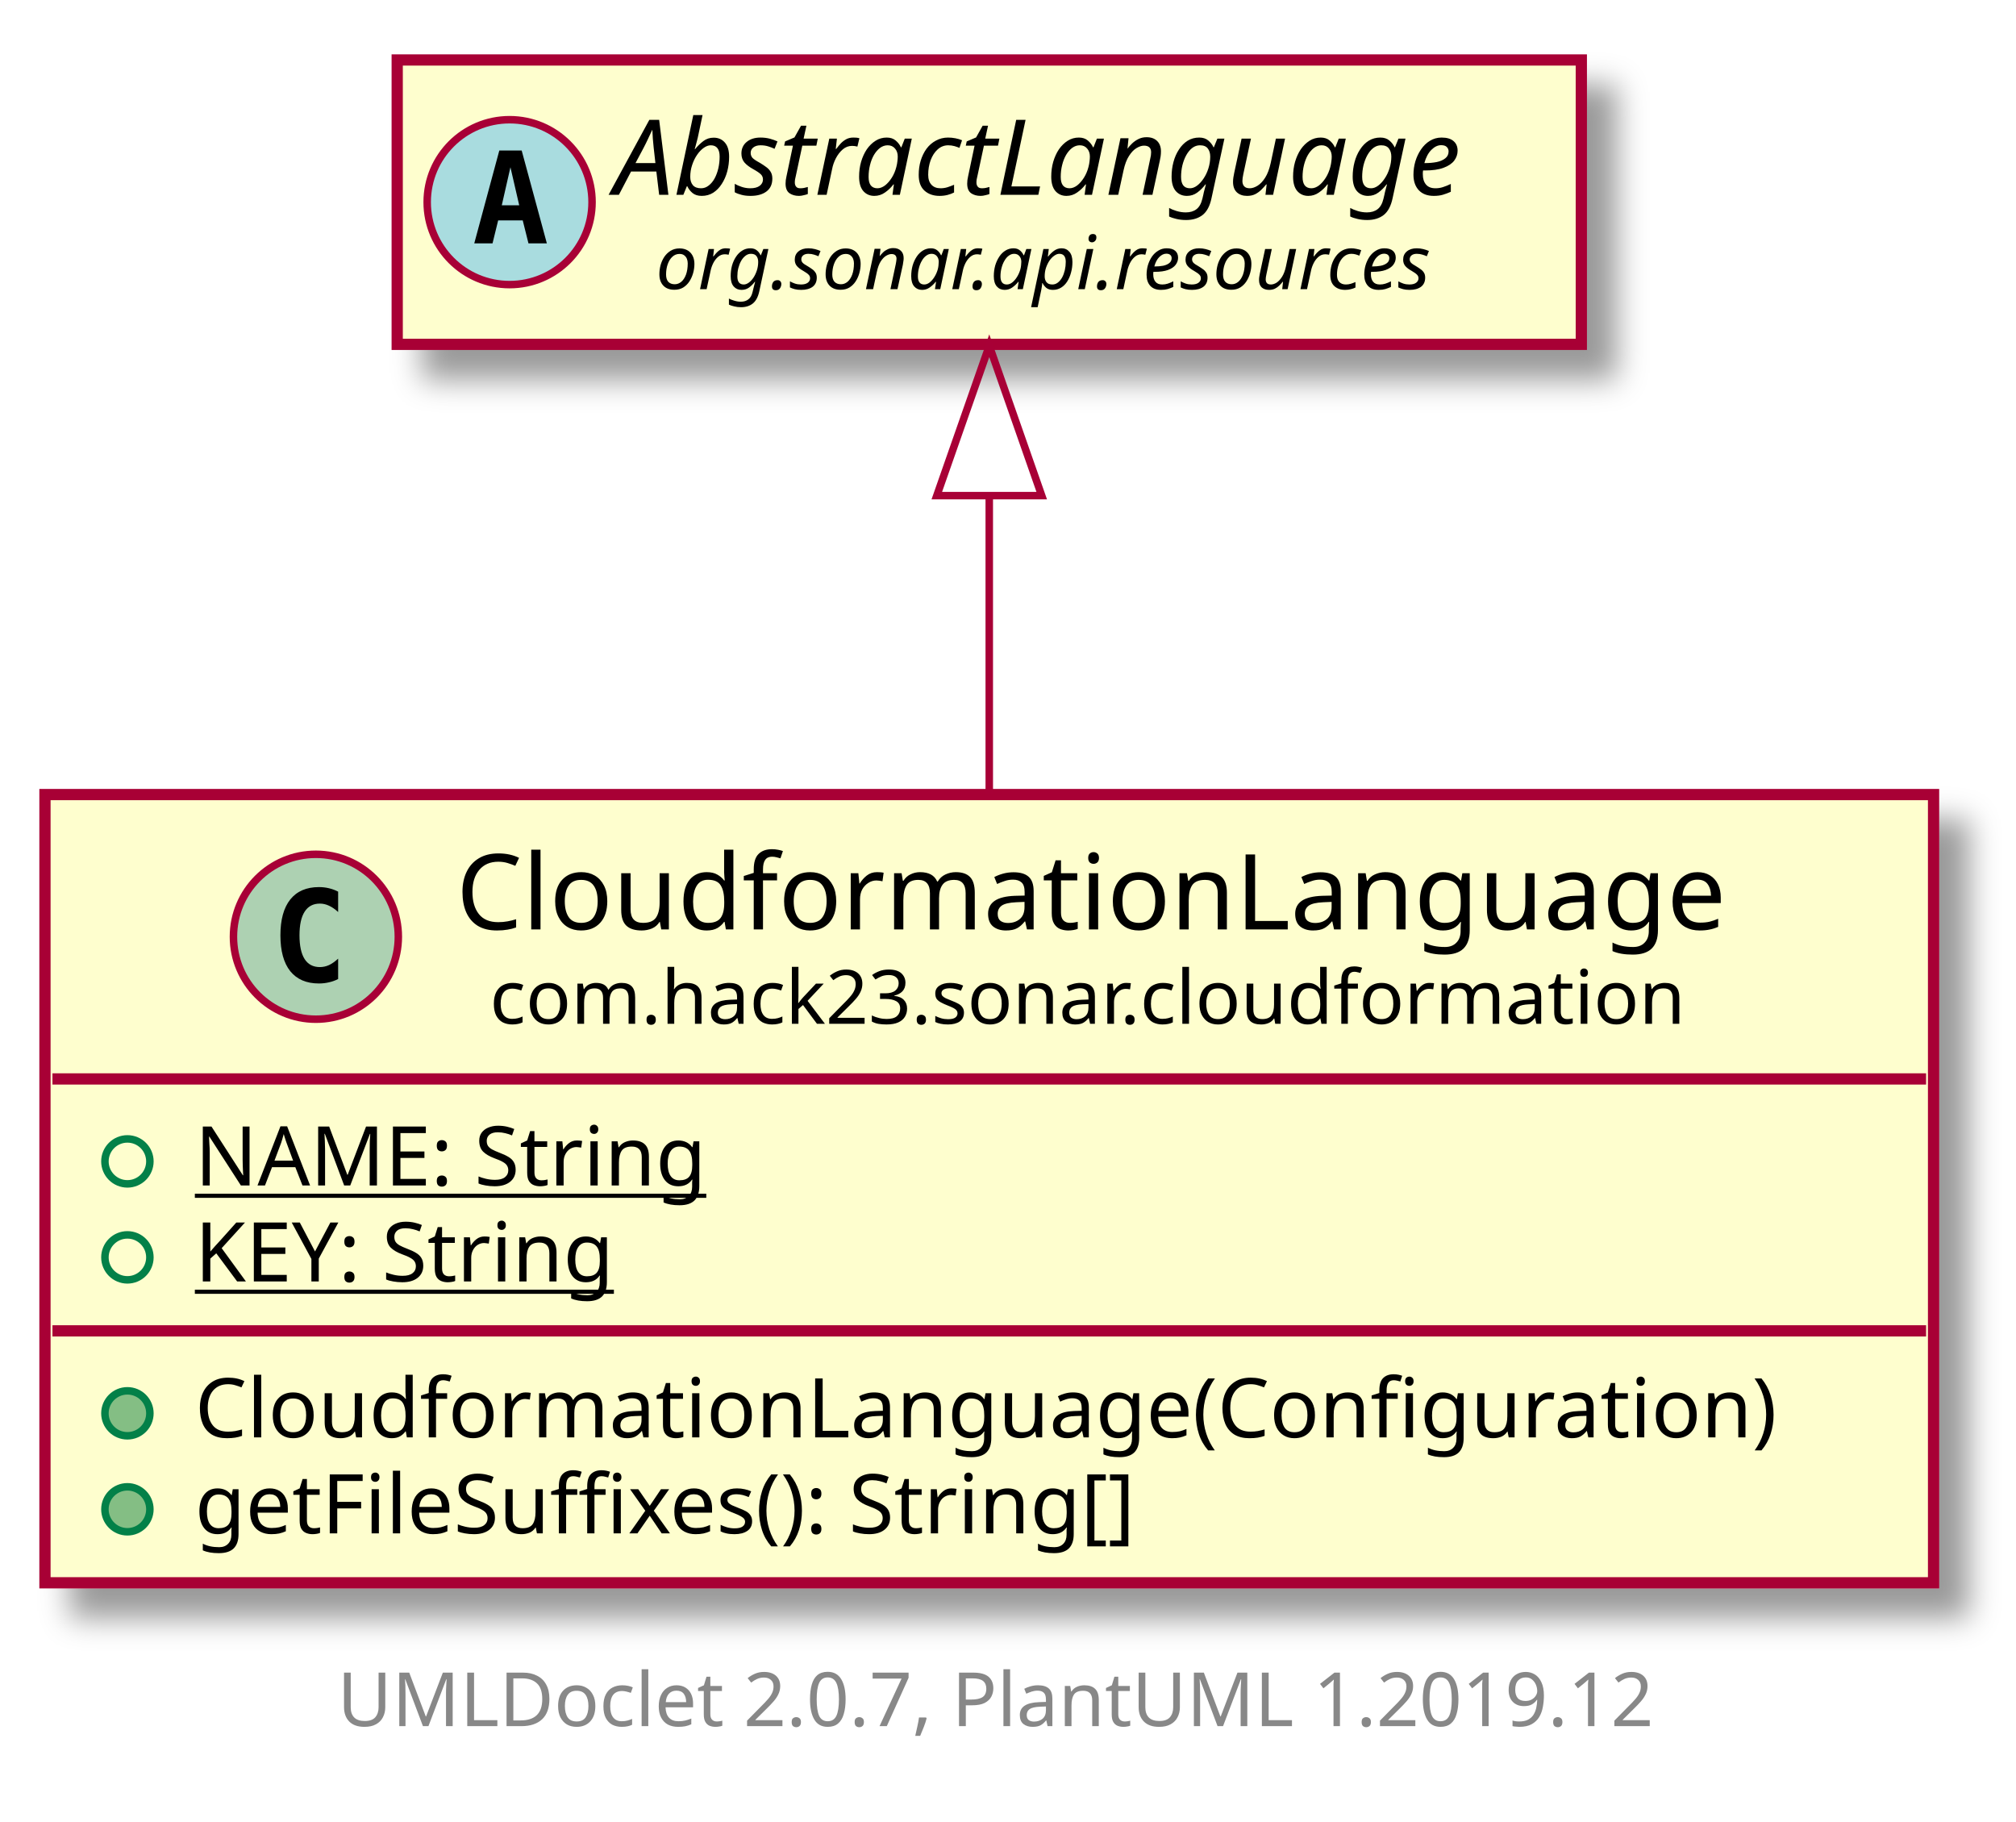
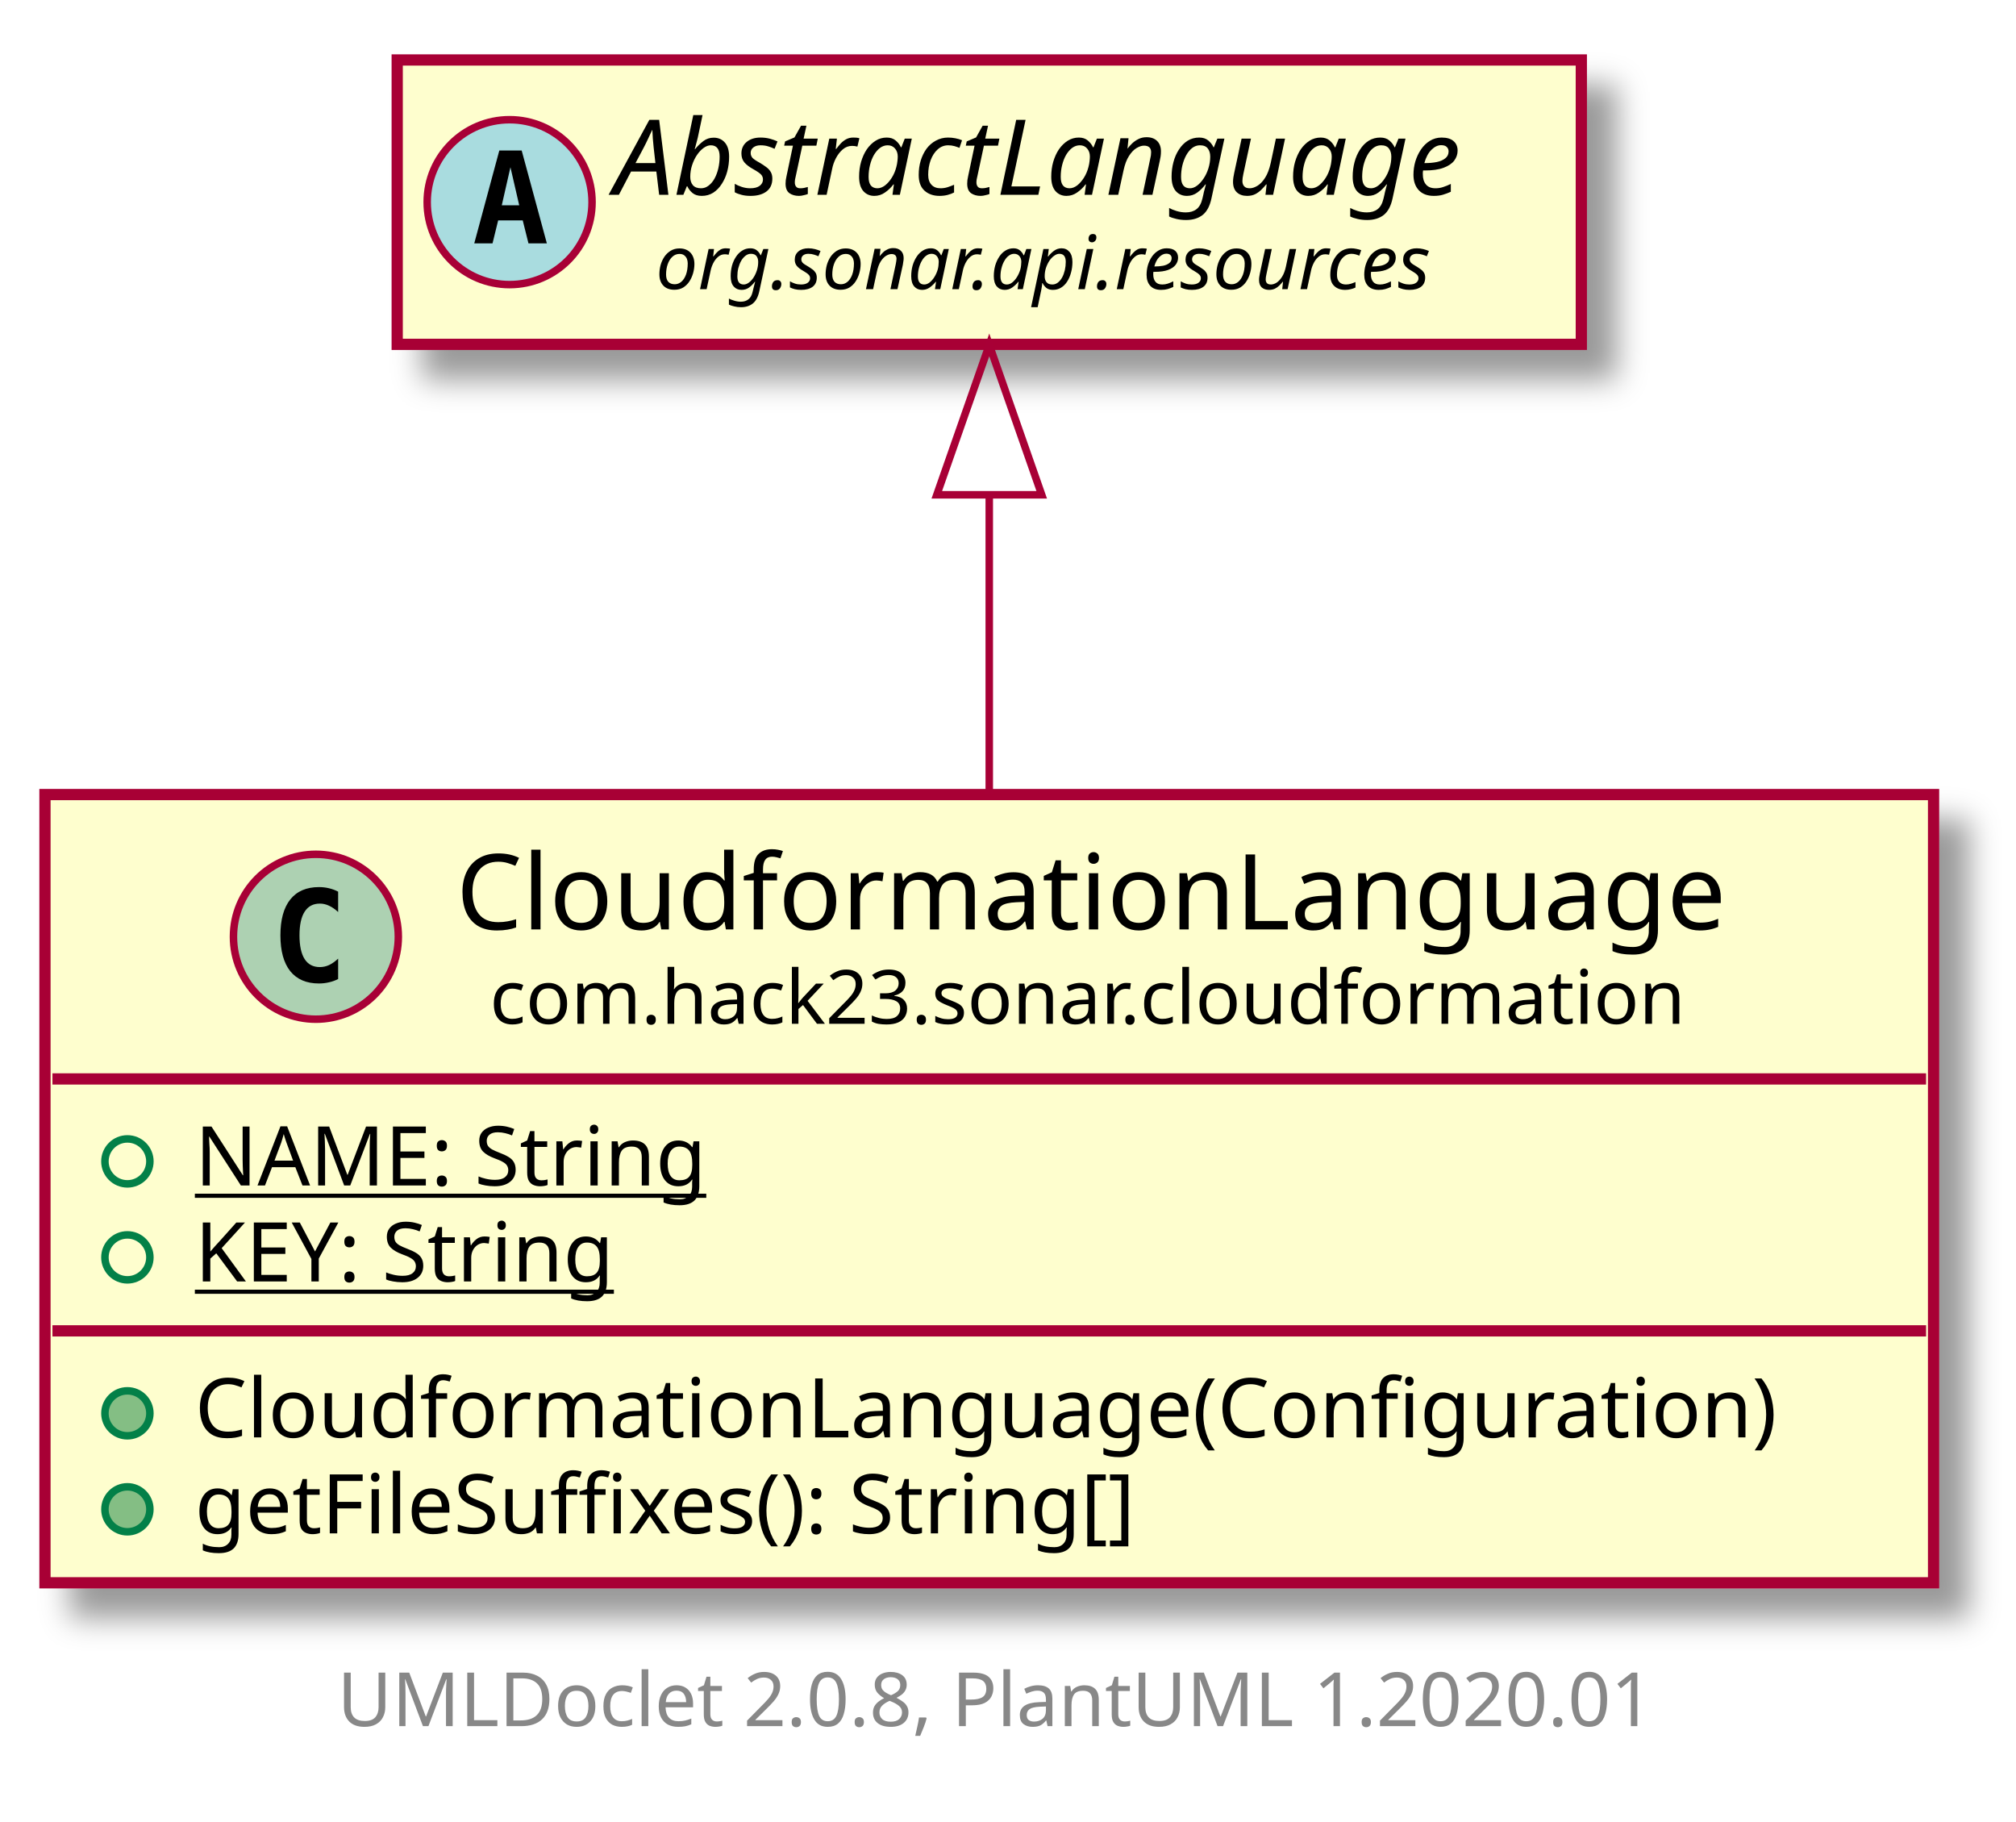
<svg xmlns="http://www.w3.org/2000/svg" xmlns:xlink="http://www.w3.org/1999/xlink" contentScriptType="application/ecmascript" contentStyleType="text/css" height="243px" preserveAspectRatio="none" style="width:269px;height:243px;" version="1.1" viewBox="0 0 269 243" width="269px" zoomAndPan="magnify">
  <defs>
-     <filter height="300%" id="f1b1b60i45pril" width="300%" x="-1" y="-1">
+     <filter height="300%" id="ftoptsivrjvmm" width="300%" x="-1" y="-1">
      <feGaussianBlur result="blurOut" stdDeviation="2.0" />
      <feColorMatrix in="blurOut" result="blurOut2" type="matrix" values="0 0 0 0 0 0 0 0 0 0 0 0 0 0 0 0 0 0 .4 0" />
      <feOffset dx="4.0" dy="4.0" in="blurOut2" result="blurOut3" />
      <feBlend in="SourceGraphic" in2="blurOut3" mode="normal" />
    </filter>
  </defs>
  <g>
    <a href="CloudformationLanguage.html" target="_top" title="CloudformationLanguage.html" xlink:actuate="onRequest" xlink:href="CloudformationLanguage.html" xlink:show="new" xlink:title="CloudformationLanguage.html" xlink:type="simple">
-       <rect fill="#FEFECE" filter="url(#f1b1b60i45pril)" height="105.156" id="com.hack23.sonar.cloudformation.CloudformationLanguage" style="stroke: #A80036; stroke-width: 1.5;" width="252" x="6" y="106" />
+       <rect fill="#FEFECE" filter="url(#ftoptsivrjvmm)" height="105.156" id="com.hack23.sonar.cloudformation.CloudformationLanguage" style="stroke: #A80036; stroke-width: 1.5;" width="252" x="6" y="106" />
      <ellipse cx="42.15" cy="124.969" fill="#ADD1B2" rx="11" ry="11" style="stroke: #A80036; stroke-width: 1.0;" />
      <path d="M45.119,130.609 Q44.541,130.906 43.9,131.047 Q43.259,131.203 42.556,131.203 Q40.056,131.203 38.728,129.562 Q37.416,127.906 37.416,124.781 Q37.416,121.656 38.728,120 Q40.056,118.344 42.556,118.344 Q43.259,118.344 43.9,118.5 Q44.556,118.656 45.119,118.953 L45.119,121.672 Q44.494,121.094 43.9,120.828 Q43.306,120.547 42.681,120.547 Q41.337,120.547 40.65,121.625 Q39.962,122.688 39.962,124.781 Q39.962,126.875 40.65,127.953 Q41.337,129.016 42.681,129.016 Q43.306,129.016 43.9,128.75 Q44.494,128.469 45.119,127.891 L45.119,130.609 Z " />
      <text fill="#000000" font-family="sans-serif" font-size="14" lengthAdjust="spacingAndGlyphs" textLength="173" x="60.85" y="123.995">CloudformationLanguage</text>
      <text fill="#000000" font-family="sans-serif" font-size="10" lengthAdjust="spacingAndGlyphs" textLength="164" x="65.35" y="136.579">com.hack23.sonar.cloudformation</text>
      <line style="stroke: #A80036; stroke-width: 1.5;" x1="7" x2="257" y1="143.938" y2="143.938" />
      <ellipse cx="17" cy="154.938" fill="none" rx="3" ry="3" style="stroke: #038048; stroke-width: 1.0;" />
      <text fill="#000000" font-family="sans-serif" font-size="11" lengthAdjust="spacingAndGlyphs" text-decoration="underline" textLength="73" x="26" y="158.148">NAME: String</text>
      <ellipse cx="17" cy="167.742" fill="none" rx="3" ry="3" style="stroke: #038048; stroke-width: 1.0;" />
      <text fill="#000000" font-family="sans-serif" font-size="11" lengthAdjust="spacingAndGlyphs" text-decoration="underline" textLength="63" x="26" y="170.953">KEY: String</text>
      <line style="stroke: #A80036; stroke-width: 1.5;" x1="7" x2="257" y1="177.547" y2="177.547" />
      <ellipse cx="17" cy="188.547" fill="#84BE84" rx="3" ry="3" style="stroke: #038048; stroke-width: 1.0;" />
      <text fill="#000000" font-family="sans-serif" font-size="11" lengthAdjust="spacingAndGlyphs" textLength="226" x="26" y="191.757">CloudformationLanguage(Configuration)</text>
      <ellipse cx="17" cy="201.352" fill="#84BE84" rx="3" ry="3" style="stroke: #038048; stroke-width: 1.0;" />
      <text fill="#000000" font-family="sans-serif" font-size="11" lengthAdjust="spacingAndGlyphs" textLength="141" x="26" y="204.562">getFileSuffixes(): String[]</text>
    </a>
-     <rect fill="#FEFECE" filter="url(#f1b1b60i45pril)" height="37.938" id="org.sonar.api.resources.AbstractLanguage" style="stroke: #A80036; stroke-width: 1.5;" width="158" x="53" y="8" />
+     <rect fill="#FEFECE" filter="url(#ftoptsivrjvmm)" height="37.938" id="org.sonar.api.resources.AbstractLanguage" style="stroke: #A80036; stroke-width: 1.5;" width="158" x="53" y="8" />
    <ellipse cx="68" cy="26.969" fill="#A9DCDF" rx="11" ry="11" style="stroke: #A80036; stroke-width: 1.0;" />
    <path d="M68.109,22.312 L66.953,27.391 L69.281,27.391 L68.109,22.312 Z M66.625,20.078 L69.609,20.078 L72.969,32.469 L70.516,32.469 L69.75,29.406 L66.469,29.406 L65.719,32.469 L63.281,32.469 L66.625,20.078 Z " />
    <text fill="#000000" font-family="sans-serif" font-size="14" font-style="italic" lengthAdjust="spacingAndGlyphs" textLength="126" x="82" y="25.995">AbstractLanguage</text>
    <text fill="#000000" font-family="sans-serif" font-size="10" font-style="italic" lengthAdjust="spacingAndGlyphs" textLength="115" x="87.5" y="38.579">org.sonar.api.resources</text>
-     <path d="M132,66.341 C132,78.744 132,92.651 132,105.828 " fill="none" id="org.sonar.api.resources.AbstractLanguage&lt;-com.hack23.sonar.cloudformation.CloudformationLanguage" style="stroke: #A80036; stroke-width: 1.0;" />
-     <polygon fill="none" points="125,66.121,132,46.121,139,66.121,125,66.121" style="stroke: #A80036; stroke-width: 1.0;" />
-     <text fill="#888888" font-family="sans-serif" font-size="10" lengthAdjust="spacingAndGlyphs" textLength="186" x="45" y="230.282">UMLDoclet 2.0.7, PlantUML 1.2019.12</text>
+     <path d="M132,66.16 C132,78.59 132,92.6 132,105.85 " fill="none" id="org.sonar.api.resources.AbstractLanguage&lt;-com.hack23.sonar.cloudformation.CloudformationLanguage" style="stroke: #A80036; stroke-width: 1.0;" />
+     <polygon fill="none" points="125,66.01,132,46.01,139,66.01,125,66.01" style="stroke: #A80036; stroke-width: 1.0;" />
+     <text fill="#888888" font-family="sans-serif" font-size="10" lengthAdjust="spacingAndGlyphs" textLength="186" x="45" y="230.282">UMLDoclet 2.0.8, PlantUML 1.2020.01</text>
  </g>
</svg>
